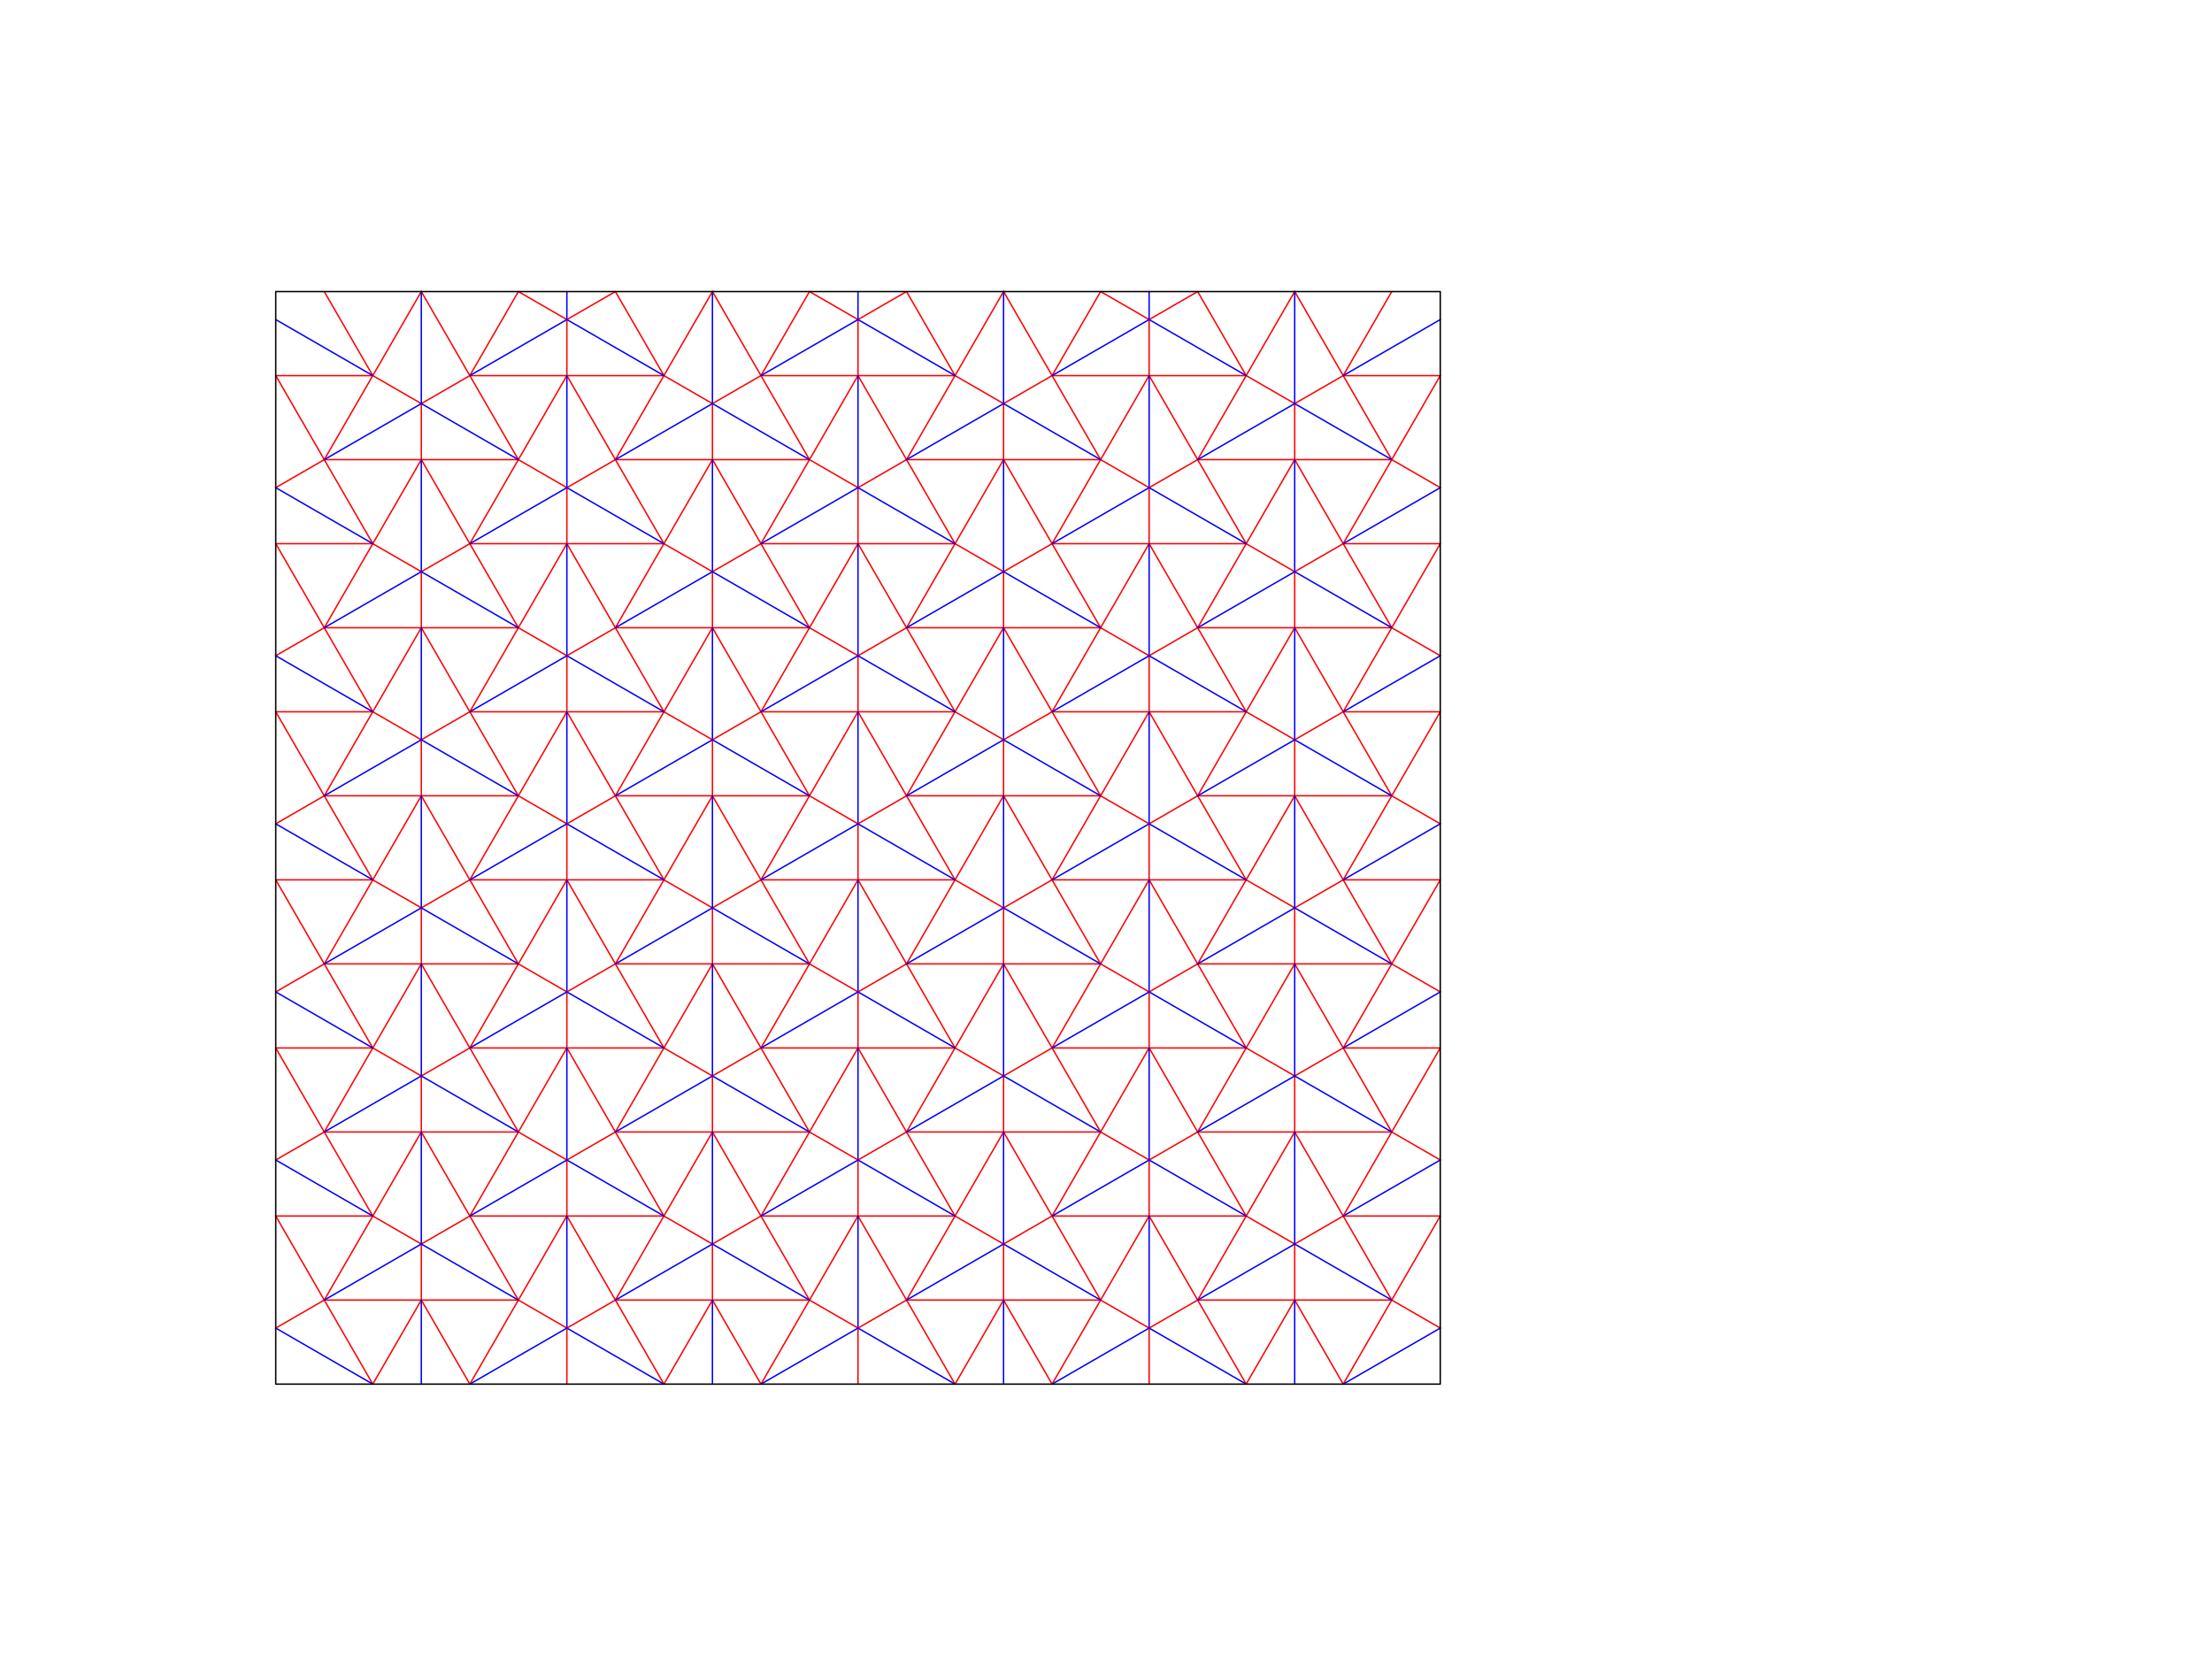
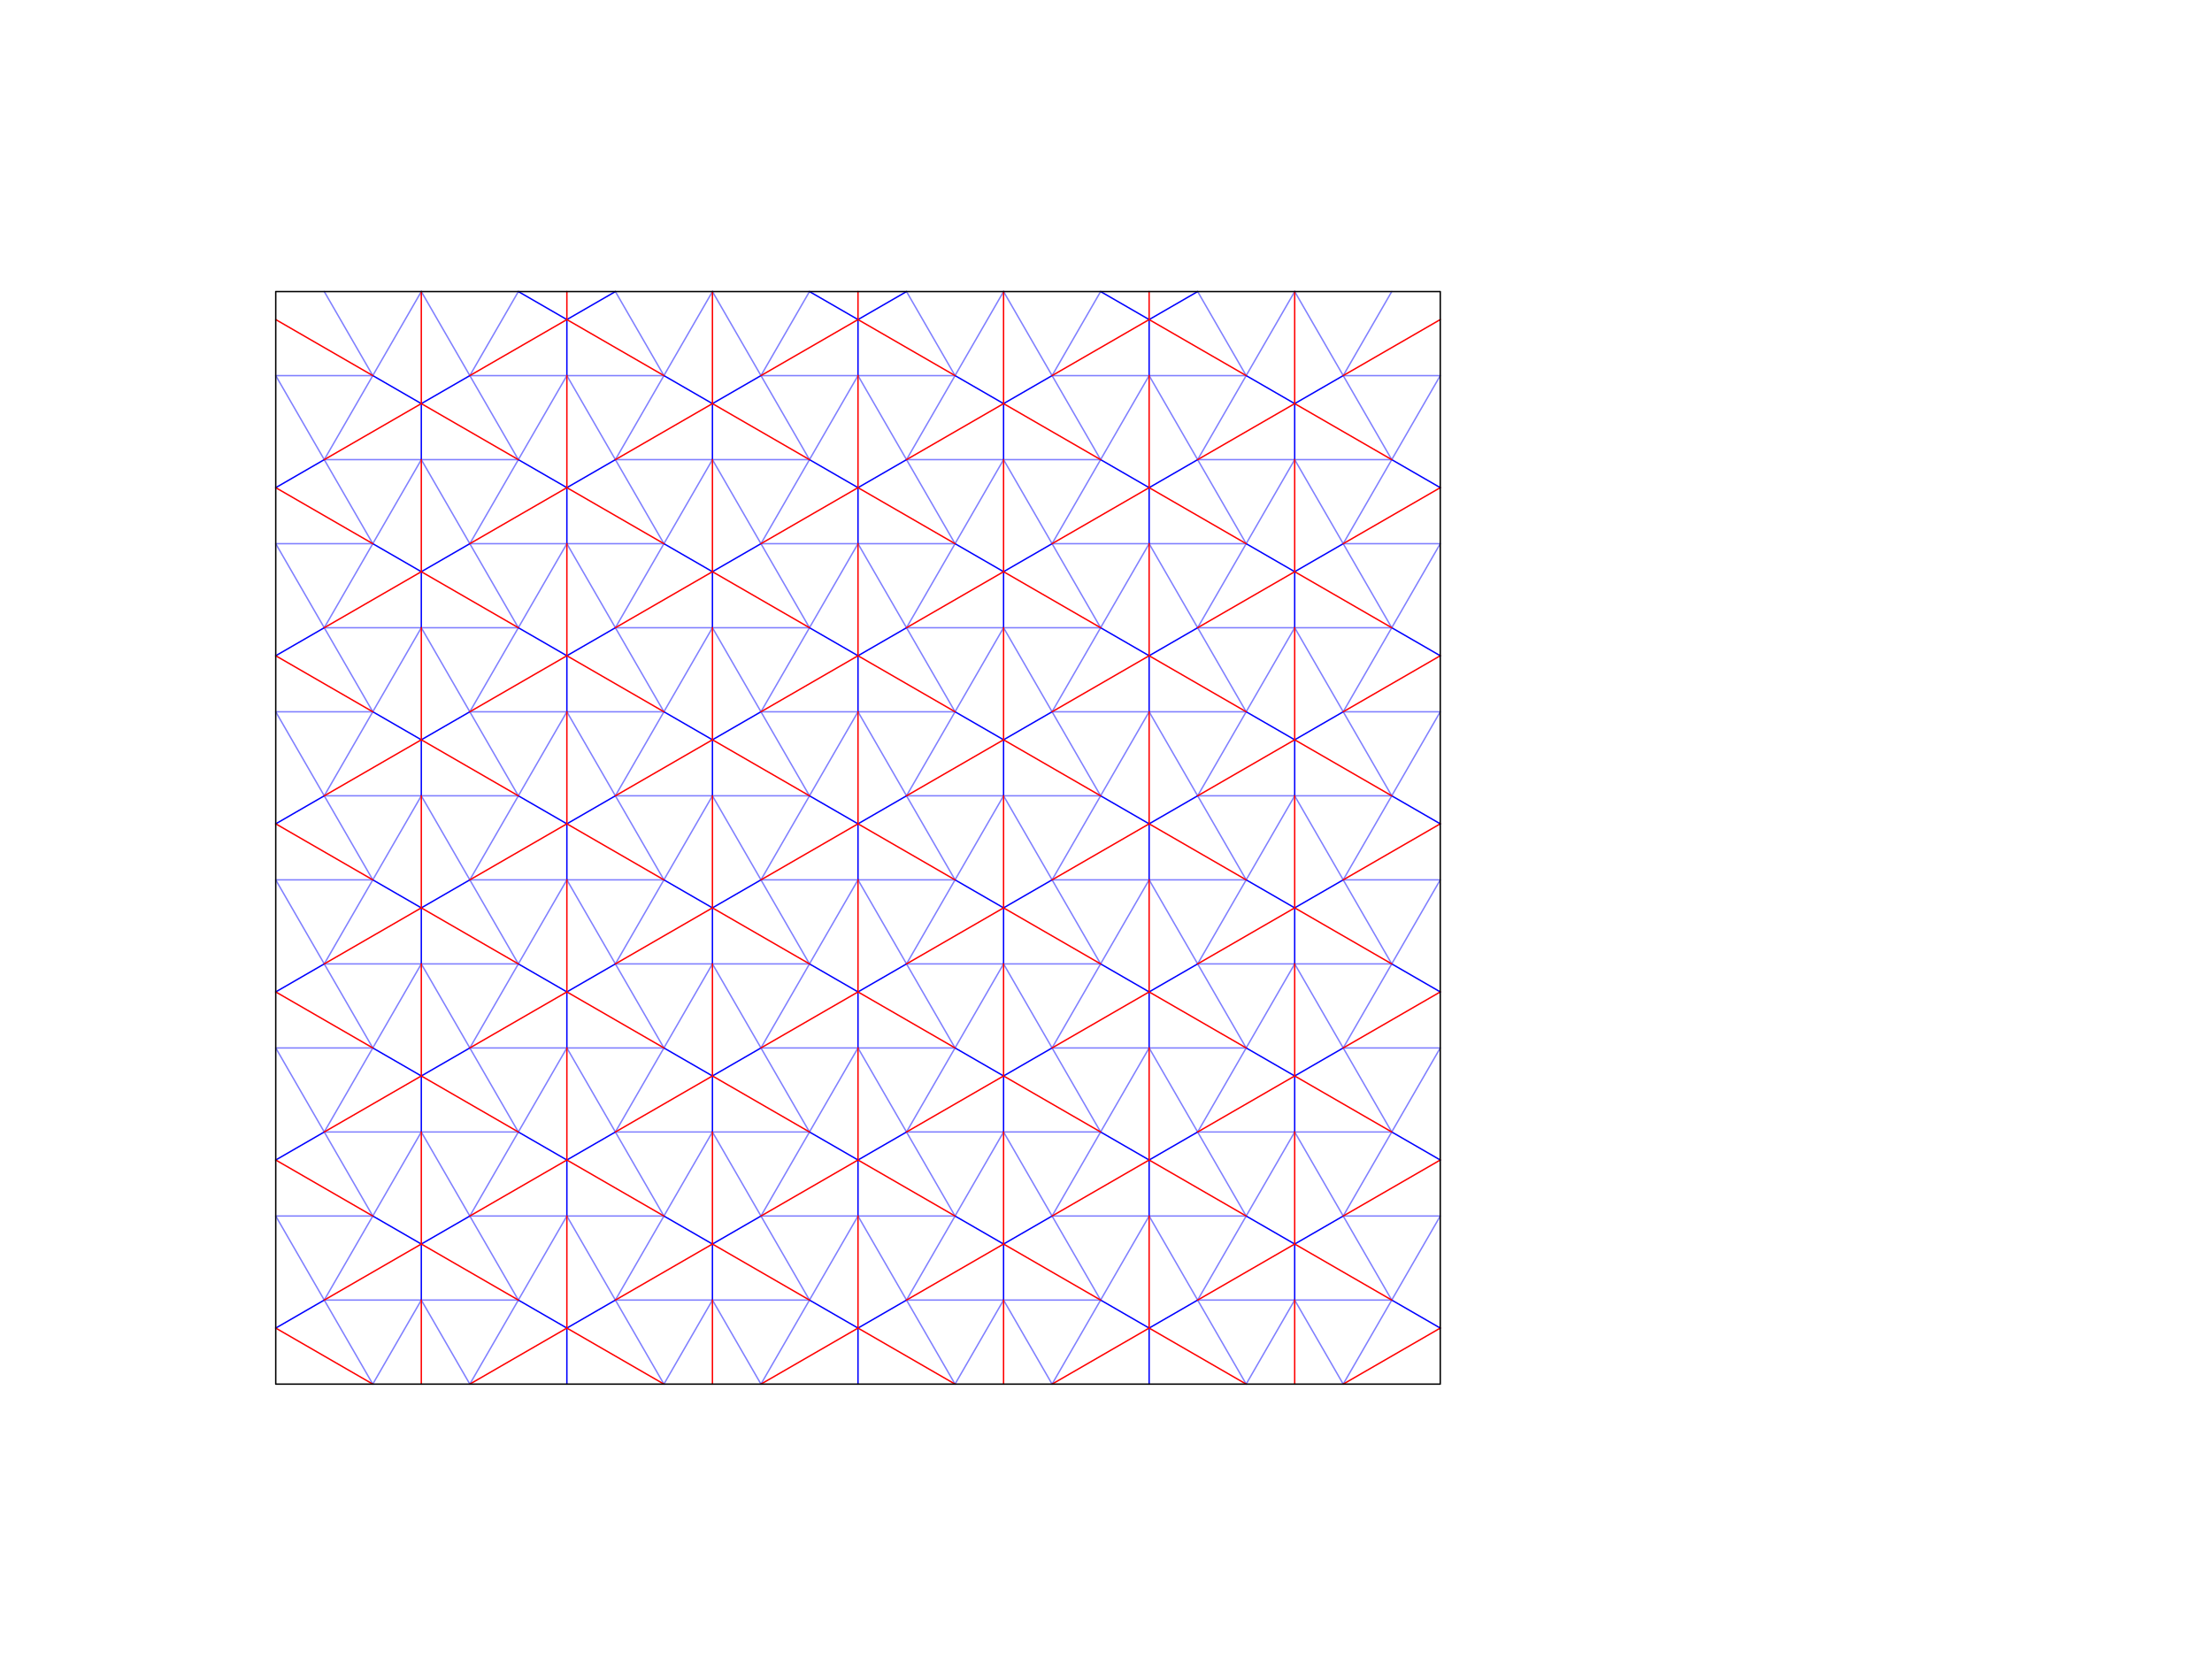
<svg xmlns="http://www.w3.org/2000/svg" version="1.1" id="Layer_1" x="0px" y="0px" width="1566px" height="1174px" viewBox="0 0 1566 1174" enable-background="new 0 0 1566 1174" xml:space="preserve">
-   <path fill="none" stroke="#FF0000" stroke-linecap="round" stroke-miterlimit="10" d="M470.021,979.891l-68.703-118.997  l-68.701,118.997 M676.129,979.891l-68.703-118.997l-68.701,118.997 M882.236,979.891l-68.703-118.997l-68.701,118.997   M229.564,206.413l34.351,59.498 M195.212,226.245 M366.968,325.409l-68.702-118.997l-68.703,118.997H366.968z M298.266,285.743  v39.666 M298.266,285.743l-34.352-19.833 M332.618,265.91l-34.352,19.833 M298.266,206.413 M195.212,265.91l68.702,118.997   M195.212,345.241 M195.212,345.241l34.352-19.833 M195.212,384.907l68.702,118.997 M195.212,464.238 M195.212,464.238  l34.352-19.833 M366.968,563.402l-68.702-118.997l-68.703,118.997H366.968z M298.266,523.736v39.666 M298.266,523.736  l-34.352-19.833 M298.266,523.736l34.352-19.833 M366.968,444.406l-68.702-118.998l-68.703,118.998H366.968z M298.266,404.74v39.666   M263.914,384.906l34.352,19.834 M298.266,404.74l34.352-19.834 M195.212,503.903L263.914,622.9 M195.212,583.234 M195.212,583.234  l34.352-19.833 M195.212,583.234 M366.969,206.413l-34.351,59.499h137.404l-34.351-59.499 M401.32,226.245v39.666 M401.32,226.245  l-34.352-19.833 M435.671,206.412l-34.352,19.833 M573.076,325.409l-68.702-118.997L435.67,325.409H573.076z M504.374,285.743  v39.666 M504.374,285.743l-34.352-19.833 M504.374,285.743l34.352-19.833 M504.374,206.413 M470.022,384.907L401.32,265.91  l-68.702,118.997H470.022z M401.32,345.241v39.666 M401.32,345.241l-34.352-19.833 M435.671,325.408l-34.352,19.833   M470.022,503.904l-68.703-118.997l-68.701,118.997H470.022z M401.319,464.238v39.666 M366.967,444.405l34.352,19.833   M401.319,464.238l34.352-19.833 M573.075,563.402l-68.701-118.997L435.67,563.402H573.075z M504.374,523.736v39.666   M504.374,523.736l-34.352-19.833 M504.374,523.736l34.352-19.833 M573.075,444.406l-68.701-118.998L435.67,444.406H573.075z   M504.374,404.74v39.666 M470.022,384.906l34.352,19.834 M504.374,404.74l34.352-19.834 M470.022,622.9l-68.703-118.997  L332.618,622.9H470.022z M401.319,583.234V622.9 M401.319,583.234l-34.352-19.833 M435.67,563.401l-34.352,19.833 M573.076,206.413  l-34.351,59.499h137.404l-34.352-59.499 M607.427,226.245v39.666 M607.427,226.245l-34.352-19.833 M607.427,226.245l34.352-19.833   M779.184,325.409L710.48,206.412l-68.703,118.997H779.184z M710.48,285.743v39.666 M710.48,285.743l-34.352-19.833 M744.832,265.91  l-34.352,19.833 M710.48,206.413 M676.129,384.907L607.427,265.91l-68.702,118.997H676.129z M607.427,345.241v39.666   M607.427,345.241l-34.352-19.833 M607.427,345.241l34.352-19.833 M676.129,503.904l-68.703-118.997l-68.701,118.997H676.129z   M607.426,464.238v39.666 M573.075,444.405l34.352,19.833 M607.426,464.238l34.351-19.833 M779.182,563.402L710.48,444.405  l-68.703,118.997H779.182z M710.48,523.736v39.666 M710.48,523.736l-34.352-19.833 M744.832,503.903l-34.352,19.833   M779.182,444.406L710.48,325.408l-68.703,118.998H779.182z M710.48,404.74v39.666 M676.129,384.906l34.352,19.834 M710.48,404.74  l34.352-19.834 M676.129,622.9l-68.703-118.997L538.725,622.9H676.129z M607.426,583.234V622.9 M607.426,583.234l-34.352-19.833   M607.426,583.234l34.351-19.833 M779.184,206.414l-34.352,59.498h137.404l-34.351-59.499 M813.535,226.245v39.666 M813.535,226.245  l-34.352-19.833 M813.535,226.245l34.352-19.833 M985.291,325.409l-68.703-118.997l-68.703,118.997H985.291z M916.588,285.743  v39.666 M916.588,285.743l-34.352-19.833 M916.588,285.743l34.352-19.833 M916.588,206.413 M882.236,384.907L813.535,265.91  l-68.703,118.997H882.236z M813.535,345.241v39.666 M813.535,345.241l-34.352-19.833 M813.535,345.241l34.352-19.833   M882.236,503.904l-68.703-118.997l-68.701,118.997H882.236z M813.533,464.238v39.666 M779.182,444.405l34.352,19.833   M813.533,464.238l34.352-19.833 M985.289,563.402l-68.701-118.997l-68.703,118.997H985.289z M916.588,523.736v39.666   M916.588,523.736l-34.352-19.833 M916.588,523.736l34.352-19.833 M985.289,444.406l-68.701-118.998l-68.703,118.998H985.289z   M916.588,404.74v39.666 M882.236,384.906l34.352,19.834 M916.588,404.74l34.352-19.834 M882.236,622.9l-68.703-118.997  L744.832,622.9H882.236z M813.533,583.234V622.9 M813.533,583.234l-34.352-19.833 M847.885,563.401l-34.352,19.833 M195.212,622.9  l68.702,118.997 M195.212,702.231 M195.212,702.231l34.352-19.833 M195.212,702.231 M366.968,801.396l-68.702-118.997  l-68.703,118.997H366.968z M298.266,761.729v39.666 M298.266,761.729l-34.352-19.833 M298.266,761.729l34.352-19.833   M366.968,682.399l-68.702-118.998l-68.703,118.998H366.968z M298.266,642.733v39.666 M263.914,622.899l34.352,19.834   M298.266,642.733l34.352-19.834 M195.212,741.896l68.702,118.997 M195.212,821.228 M195.212,821.228l34.352-19.833   M195.212,821.228 M195.211,860.894l68.703,118.997 M195.211,940.225 M195.211,940.225l34.352-19.833 M195.211,940.225   M332.616,979.891l-34.351-59.499l-34.352,59.499 M366.967,920.393l-68.701-118.998l-68.703,118.998H366.967z M298.266,880.727  v39.666 M263.914,860.893l34.352,19.834 M298.266,880.727l34.352-19.834 M470.021,741.897L401.319,622.9l-68.702,118.997H470.021z   M401.319,702.231v39.666 M366.968,682.398l34.352,19.833 M401.319,702.231l34.352-19.833 M573.075,801.396l-68.702-118.997  L435.67,801.396H573.075z M504.373,761.729v39.666 M504.373,761.729l-34.352-19.833 M504.373,761.729l34.352-19.833   M573.075,682.399l-68.702-118.998L435.67,682.399H573.075z M504.373,642.733v39.666 M470.021,622.899l34.352,19.834   M504.373,642.733l34.352-19.834 M470.021,860.894l-68.702-118.997l-68.702,118.997H470.021z M401.319,821.228v39.666   M401.319,821.228l-34.352-19.833 M435.671,801.395l-34.352,19.833 M401.318,940.225v39.666 M366.967,920.392l34.352,19.833   M401.318,940.225l34.352-19.833 M538.725,979.891l-34.351-59.499l-34.352,59.499 M573.074,920.393l-68.701-118.998L435.67,920.393  H573.074z M504.373,880.727v39.666 M470.021,860.893l34.352,19.834 M504.373,880.727l34.352-19.834 M676.129,741.897L607.427,622.9  l-68.702,118.997H676.129z M607.427,702.231v39.666 M573.075,682.398l34.352,19.833 M607.427,702.231l34.352-19.833   M779.182,801.396L710.48,682.398l-68.703,118.997H779.182z M710.48,761.729v39.666 M710.48,761.729l-34.352-19.833   M744.832,741.896l-34.352,19.833 M779.182,682.399L710.48,563.401l-68.703,118.998H779.182z M710.48,642.733v39.666   M676.129,622.899l34.352,19.834 M710.48,642.733l34.352-19.834 M676.129,860.894l-68.702-118.997l-68.702,118.997H676.129z   M607.427,821.228v39.666 M607.427,821.228l-34.352-19.833 M607.427,821.228l34.352-19.833 M607.426,940.225v39.666   M573.074,920.392l34.352,19.833 M607.426,940.225l34.352-19.833 M744.832,979.891l-34.351-59.499l-34.352,59.499 M779.182,920.393  L710.48,801.395l-68.703,118.998H779.182z M710.48,880.727v39.666 M676.129,860.893l34.352,19.834 M710.48,880.727l34.352-19.834   M882.236,741.897L813.533,622.9l-68.701,118.997H882.236z M813.533,702.231v39.666 M779.182,682.398l34.352,19.833   M813.533,702.231l34.352-19.833 M985.289,801.396l-68.701-118.997l-68.703,118.997H985.289z M916.588,761.729v39.666   M916.588,761.729l-34.352-19.833 M916.588,761.729l34.352-19.833 M985.289,682.399l-68.701-118.998l-68.703,118.998H985.289z   M916.588,642.733v39.666 M882.236,622.899l34.352,19.834 M916.588,642.733l34.352-19.834 M882.236,860.894l-68.703-118.997  l-68.701,118.997H882.236z M813.533,821.228v39.666 M813.533,821.228l-34.352-19.833 M847.885,801.395l-34.352,19.833   M813.533,940.225v39.666 M779.182,920.392l34.352,19.833 M813.533,940.225l34.352-19.833 M950.937,979.891l-34.352-59.5  l-34.353,59.5 M985.289,920.393l-68.701-118.998l-68.703,118.998H985.289z M916.588,880.727v39.666 M882.236,860.893l34.352,19.834   M916.588,880.727l34.352-19.834 M950.94,265.91l34.351-59.497 M1019.644,226.244 M1019.644,265.909L950.94,384.906   M1019.644,345.24l-34.352-19.833 M1019.644,345.24 M950.94,503.903l68.701-118.997 M985.29,444.404l34.352,19.833   M1019.642,464.237 M950.94,622.899l68.701-118.997 M1019.642,583.233L985.29,563.4 M1019.642,583.233 M950.94,741.896  l68.701-118.997 M985.29,682.397l34.352,19.833 M1019.642,702.23 M950.94,860.893l68.701-118.997 M1019.642,821.227l-34.352-19.833   M1019.642,821.227 M950.94,979.89l68.701-118.997 M985.29,920.391l34.352,19.833 M1019.642,940.224 M950.94,265.91l68.703-0.001   M950.94,384.906h68.701 M950.94,503.903l68.701-0.001 M950.94,622.899h68.701 M950.94,741.896l68.701-0.001 M950.94,860.893h68.701   M263.914,860.894h-68.702 M263.914,741.897h-68.702 M263.914,622.9h-68.702 M263.914,503.903h-68.702 M263.914,384.906  l-68.702,0.001 M263.915,265.91h-68.702" />
-   <path fill="none" stroke="#0000FF" stroke-linecap="round" stroke-miterlimit="10" d="M195.212,226.245 M195.212,226.245  l68.703,39.666 M298.266,285.743v-79.331 M298.266,285.743l-68.703,39.666 M298.266,285.743l68.702,39.666 M229.563,206.413   M366.968,206.413 M195.212,345.241 M195.212,345.241l68.702,39.666 M195.212,464.238 M195.212,464.238l68.702,39.666   M298.266,523.736v-79.331 M298.266,523.736l-68.703,39.666 M298.266,523.736l68.702,39.666 M298.266,404.74v-79.332   M298.266,404.74l-68.703,39.666 M298.266,404.74l68.702,39.666 M195.212,583.234l68.702,39.666 M401.32,226.245l-68.702,39.666   M401.32,226.245l68.702,39.666 M504.374,285.743v-79.331 M504.374,285.743l-68.703,39.666 M504.374,285.743l68.702,39.666   M435.67,206.413 M573.076,206.413 M401.32,345.241V265.91 M401.32,345.241l-68.702,39.666 M401.32,345.241l68.702,39.666   M401.319,464.238v-79.331 M401.319,464.238l-68.701,39.666 M401.319,464.238l68.703,39.666 M504.374,523.736v-79.331   M504.374,523.736l-68.703,39.666 M504.374,523.736l68.701,39.666 M504.374,404.74v-79.332 M504.374,404.74l-68.703,39.666   M504.374,404.74l68.701,39.666 M401.319,583.234v-79.331 M401.319,583.234L332.618,622.9 M401.319,583.234l68.703,39.666   M607.427,226.245l-68.702,39.666 M607.427,226.245l68.702,39.666 M710.48,285.743v-79.331 M710.48,285.743l-68.703,39.666   M710.48,285.743l68.703,39.666 M641.777,206.413 M779.184,206.413 M607.427,345.241V265.91 M607.427,345.241l-68.702,39.666   M607.427,345.241l68.702,39.666 M607.426,464.238v-79.331 M607.426,464.238l-68.701,39.666 M607.426,464.238l68.703,39.666   M710.48,523.736v-79.331 M710.48,523.736l-68.703,39.666 M710.48,523.736l68.701,39.666 M710.48,404.74v-79.332 M710.48,404.74  l-68.703,39.666 M710.48,404.74l68.701,39.666 M607.426,583.234v-79.331 M607.426,583.234L538.725,622.9 M607.426,583.234  l68.703,39.666 M813.535,226.245l-68.703,39.666 M813.535,226.245l68.701,39.666 M916.588,285.743v-79.331 M916.588,285.743  l-68.703,39.666 M916.588,285.743l68.703,39.666 M847.885,206.413 M985.291,206.413 M813.535,345.241V265.91 M813.535,345.241  l-68.703,39.666 M813.535,345.241l68.701,39.666 M813.533,464.238v-79.331 M813.533,464.238l-68.701,39.666 M813.533,464.238  l68.703,39.666 M916.588,523.736v-79.331 M916.588,523.736l-68.703,39.666 M916.588,523.736l68.701,39.666 M916.588,404.74v-79.332   M916.588,404.74l-68.703,39.666 M916.588,404.74l68.701,39.666 M813.533,583.234v-79.331 M813.533,583.234L744.832,622.9   M813.533,583.234l68.703,39.666 M195.212,702.231l68.702,39.666 M298.266,761.729v-79.331 M298.266,761.729l-68.703,39.666   M298.266,761.729l68.702,39.666 M298.266,642.733v-79.332 M298.266,642.733l-68.703,39.666 M298.266,642.733l68.702,39.666   M195.212,821.228l68.702,39.666 M195.211,940.225l68.703,39.666 M298.266,979.891v-59.499 M298.266,880.727v-79.332   M298.266,880.727l-68.703,39.666 M298.266,880.727l68.701,39.666 M401.319,702.231V622.9 M401.319,702.231l-68.702,39.666   M401.319,702.231l68.702,39.666 M504.373,761.729v-79.331 M504.373,761.729l-68.703,39.666 M504.373,761.729l68.702,39.666   M504.373,642.733v-79.332 M504.373,642.733l-68.703,39.666 M504.373,642.733l68.702,39.666 M401.319,821.228v-79.331   M401.319,821.228l-68.702,39.666 M401.319,821.228l68.702,39.666 M401.318,940.225v-79.331 M401.318,940.225l-68.701,39.666   M401.318,940.225l68.703,39.666 M504.373,979.891v-59.499 M504.373,880.727v-79.332 M504.373,880.727l-68.703,39.666   M504.373,880.727l68.701,39.666 M607.427,702.231V622.9 M607.427,702.231l-68.702,39.666 M607.427,702.231l68.702,39.666   M710.48,761.729v-79.331 M710.48,761.729l-68.703,39.666 M710.48,761.729l68.701,39.666 M710.48,642.733v-79.332 M710.48,642.733  l-68.703,39.666 M710.48,642.733l68.701,39.666 M607.427,821.228v-79.331 M607.427,821.228l-68.702,39.666 M607.427,821.228  l68.702,39.666 M607.426,940.225v-79.331 M607.426,940.225l-68.701,39.666 M607.426,940.225l68.703,39.666 M710.48,979.89v-59.498   M710.48,880.727v-79.332 M710.48,880.727l-68.703,39.666 M710.48,880.727l68.701,39.666 M813.533,702.231V622.9 M813.533,702.231  l-68.701,39.666 M813.533,702.231l68.703,39.666 M916.588,761.729v-79.331 M916.588,761.729l-68.703,39.666 M916.588,761.729  l68.701,39.666 M916.588,642.733v-79.332 M916.588,642.733l-68.703,39.666 M916.588,642.733l68.701,39.666 M813.533,821.228v-79.331   M813.533,821.228l-68.701,39.666 M813.533,821.228l68.703,39.666 M813.533,940.225v-79.331 M813.533,940.225l-68.701,39.666   M813.533,940.225l68.703,39.666 M916.588,979.891v-59.499 M916.588,880.727v-79.332 M916.588,880.727l-68.703,39.666   M916.588,880.727l68.701,39.666 M1019.644,226.244L950.94,265.91 M1019.644,226.244 M1019.644,345.24l-68.703,39.666   M1019.644,345.24 M1019.642,464.237l-68.701,39.666 M1019.642,464.237 M1019.642,583.233l-68.701,39.666 M1019.642,583.233   M1019.642,702.23l-68.701,39.666 M1019.642,702.23 M1019.642,821.227l-68.701,39.666 M1019.642,821.227 M1019.642,940.224  L950.94,979.89 M1019.642,940.224 M401.32,226.245v-19.832 M607.427,226.245l0-19.832 M813.535,226.245l-0.002-19.832" />
-   <path fill="none" stroke="#000000" stroke-linecap="round" stroke-miterlimit="10" d="M195.212,206.413v59.498 M366.968,206.413  H195.21 M195.212,345.241v39.666 M195.212,345.241V265.91 M195.212,464.238v39.666 M195.212,464.238v-79.331 M195.212,583.234V622.9   M195.212,583.234v-79.331 M573.076,206.413H435.67 M779.184,206.413H641.777 M1019.644,206.413H847.885 M195.212,702.231v39.666   M195.212,702.231V622.9 M195.212,821.228v39.666 M195.212,821.228v-79.331 M195.211,940.225v39.666 M195.211,940.225v-79.331   M1019.644,206.414v59.497 M1019.644,345.24v39.666 M1019.644,345.24v-79.331 M1019.642,464.237v39.666 M1019.642,464.237v-79.331   M1019.642,583.233v39.666 M1019.642,583.233v-79.331 M1019.642,702.23v39.666 M1019.642,702.23v-79.331 M1019.642,821.227v39.666   M1019.642,821.227v-79.331 M1019.642,940.224v39.666 M1019.642,940.224v-79.331 M366.968,206.412h68.703 M573.076,206.412h68.704   M847.887,206.412l-68.703,0.001 M195.211,979.891l824.431-0.001" />
+   <path fill="none" stroke="#0000ff" stroke-linecap="round" stroke-miterlimit="10" d="M298.266,285.743v39.666 M298.266,285.743  l-34.352-19.833 M332.618,265.91l-34.352,19.833 M195.212,345.241l34.352-19.833 M195.212,464.238l34.352-19.833 M298.266,523.736  v39.666 M298.266,523.736l-34.352-19.833 M298.266,523.736l34.352-19.833 M298.266,404.74v39.666 M263.914,384.906l34.352,19.834   M298.266,404.74l34.352-19.834 M195.212,583.234l34.352-19.834 M401.32,226.245v39.666 M401.32,226.245l-34.353-19.833   M435.671,206.412l-34.352,19.833 M504.374,285.743v39.666 M504.374,285.743l-34.353-19.833 M504.374,285.743l34.353-19.833   M401.32,345.241v39.666 M401.32,345.241l-34.353-19.833 M435.671,325.408l-34.352,19.833 M401.319,464.238v39.666 M366.967,444.405  l34.353,19.833 M401.319,464.238l34.352-19.833 M504.374,523.736v39.666 M504.374,523.736l-34.353-19.833 M504.374,523.736  l34.353-19.833 M504.374,404.74v39.666 M470.021,384.906l34.353,19.834 M504.374,404.74l34.353-19.834 M401.319,583.234V622.9   M401.319,583.234L366.967,563.4 M435.67,563.4l-34.352,19.834 M607.427,226.245v39.666 M607.427,226.245l-34.352-19.833   M607.427,226.245l34.353-19.833 M710.48,285.743v39.666 M710.48,285.743l-34.353-19.833 M744.832,265.91l-34.352,19.833   M607.427,345.241v39.666 M607.427,345.241l-34.352-19.833 M607.427,345.241l34.353-19.833 M607.426,464.238v39.666   M573.075,444.405l34.352,19.833 M607.426,464.238l34.352-19.833 M710.48,523.736v39.666 M710.48,523.736l-34.353-19.833   M744.832,503.903l-34.352,19.833 M710.48,404.74v39.666 M676.129,384.906l34.352,19.834 M710.48,404.74l34.352-19.834   M607.426,583.234V622.9 M607.426,583.234L573.074,563.4 M607.426,583.234l34.352-19.834 M813.535,226.245v39.666 M813.535,226.245  l-34.352-19.833 M813.535,226.245l34.352-19.833 M916.588,285.743v39.666 M916.588,285.743l-34.352-19.833 M916.588,285.743  l34.352-19.833 M813.535,345.241v39.666 M813.535,345.241l-34.352-19.833 M813.535,345.241l34.352-19.833 M813.533,464.238v39.666   M779.182,444.405l34.353,19.833 M813.533,464.238l34.352-19.833 M916.588,523.736v39.666 M916.588,523.736l-34.352-19.833   M916.588,523.736l34.352-19.833 M916.588,404.74v39.666 M882.236,384.906l34.352,19.834 M916.588,404.74l34.352-19.834   M813.533,583.234V622.9 M813.533,583.234L779.182,563.4 M847.885,563.4l-34.352,19.834 M195.212,702.23l34.352-19.832   M298.266,761.729v39.666 M298.266,761.729l-34.352-19.832 M298.266,761.729l34.352-19.832 M298.266,642.732v39.666   M263.914,622.898l34.352,19.834 M298.266,642.732l34.352-19.834 M195.212,821.229l34.352-19.834 M195.211,940.225l34.352-19.832   M298.266,880.727v39.666 M263.914,860.893l34.352,19.834 M298.266,880.727l34.352-19.834 M401.319,702.23v39.666 M366.968,682.398  l34.353,19.832 M401.319,702.23l34.352-19.832 M504.373,761.729v39.666 M504.373,761.729l-34.352-19.832 M504.373,761.729  l34.352-19.832 M504.373,642.732v39.666 M470.021,622.898l34.352,19.834 M504.373,642.732l34.352-19.834 M401.319,821.229v39.666   M401.319,821.229l-34.353-19.834 M435.671,801.395l-34.352,19.834 M401.318,940.225v39.666 M366.967,920.393l34.353,19.832   M401.318,940.225l34.352-19.832 M504.373,880.727v39.666 M470.021,860.893l34.352,19.834 M504.373,880.727l34.352-19.834   M607.427,702.23v39.666 M573.075,682.398l34.352,19.832 M607.427,702.23l34.353-19.832 M710.48,761.729v39.666 M710.48,761.729  l-34.353-19.832 M744.832,741.896l-34.352,19.832 M710.48,642.732v39.666 M676.129,622.898l34.352,19.834 M710.48,642.732  l34.352-19.834 M607.427,821.229v39.666 M607.427,821.229l-34.352-19.834 M607.427,821.229l34.353-19.834 M607.426,940.225v39.666   M573.074,920.393l34.352,19.832 M607.426,940.225l34.353-19.832 M710.48,880.727v39.666 M676.129,860.893l34.352,19.834   M710.48,880.727l34.352-19.834 M813.533,702.23v39.666 M779.182,682.398l34.353,19.832 M813.533,702.23l34.352-19.832   M916.588,761.729v39.666 M916.588,761.729l-34.352-19.832 M916.588,761.729l34.352-19.832 M916.588,642.732v39.666   M882.236,622.898l34.352,19.834 M916.588,642.732l34.352-19.834 M813.533,821.229v39.666 M813.533,821.229l-34.352-19.834   M847.885,801.395l-34.352,19.834 M813.533,940.225v39.666 M779.182,920.393l34.353,19.832 M813.533,940.225l34.352-19.832   M916.588,880.727v39.666 M882.236,860.893l34.352,19.834 M916.588,880.727l34.352-19.834 M1019.645,345.24l-34.353-19.833   M985.29,444.404l34.353,19.833 M1019.643,583.232L985.29,563.4 M985.29,682.396l34.353,19.834 M1019.643,821.227l-34.353-19.832   M985.29,920.391l34.353,19.834" />
+   <path opacity="0.5" fill="none" stroke="#0000ff" stroke-linecap="round" stroke-miterlimit="10" d="M470.021,979.891  l-68.703-118.996l-68.701,118.996 M676.129,979.891l-68.703-118.996l-68.701,118.996 M882.236,979.891l-68.703-118.996  l-68.701,118.996 M229.564,206.413l34.351,59.498 M366.968,325.409l-68.702-118.997l-68.703,118.997H366.968z M195.212,265.91  l68.702,118.997 M195.212,384.907l68.702,118.997 M366.968,563.402l-68.702-118.997l-68.703,118.997H366.968z M366.968,444.406  l-68.702-118.998l-68.703,118.998H366.968z M195.212,503.903L263.914,622.9 M366.969,206.413l-34.351,59.499h137.403l-34.351-59.499   M573.076,325.409l-68.702-118.997L435.67,325.409H573.076z M470.021,384.907L401.32,265.91l-68.702,118.997H470.021z   M470.021,503.904l-68.702-118.997l-68.701,118.997H470.021z M573.075,563.402l-68.701-118.997L435.67,563.402H573.075z   M573.075,444.406l-68.701-118.998L435.67,444.406H573.075z M470.021,622.9l-68.702-118.997L332.618,622.9H470.021z   M573.076,206.413l-34.352,59.499h137.404l-34.352-59.499 M779.184,325.409L710.48,206.412l-68.703,118.997H779.184z   M676.129,384.907L607.427,265.91l-68.702,118.997H676.129z M676.129,503.904l-68.703-118.997l-68.701,118.997H676.129z   M779.182,563.402L710.48,444.405l-68.703,118.997H779.182z M779.182,444.406L710.48,325.408l-68.703,118.998H779.182z   M676.129,622.9l-68.703-118.997L538.725,622.9H676.129z M779.184,206.414l-34.352,59.498h137.404l-34.352-59.499 M985.291,325.409  l-68.703-118.997l-68.703,118.997H985.291z M882.236,384.907L813.535,265.91l-68.703,118.997H882.236z M882.236,503.904  l-68.703-118.997l-68.701,118.997H882.236z M985.289,563.402l-68.701-118.997l-68.703,118.997H985.289z M985.289,444.406  l-68.701-118.998l-68.703,118.998H985.289z M882.236,622.9l-68.703-118.997L744.832,622.9H882.236z M195.212,622.9l68.702,118.996   M366.968,801.396l-68.702-118.998l-68.703,118.998H366.968z M366.968,682.398L298.266,563.4l-68.703,118.998H366.968z   M195.212,741.896l68.702,118.996 M195.211,860.895l68.703,118.996 M332.616,979.891l-34.351-59.498l-34.352,59.498   M366.967,920.393l-68.701-118.998l-68.703,118.998H366.967z M470.021,741.896L401.319,622.9l-68.702,118.996H470.021z   M573.075,801.396l-68.702-118.998L435.67,801.396H573.075z M573.075,682.398L504.373,563.4L435.67,682.398H573.075z   M470.021,860.895l-68.702-118.998l-68.702,118.998H470.021z M573.074,920.393l-68.701-118.998L435.67,920.393H573.074z   M676.129,741.896L607.427,622.9l-68.702,118.996H676.129z M779.182,801.396L710.48,682.398l-68.703,118.996h137.404V801.396z   M779.182,682.398L710.48,563.4l-68.703,118.998H779.182z M676.129,860.895l-68.702-118.998l-68.702,118.998H676.129z   M744.832,979.891l-34.352-59.498l-34.352,59.498 M779.182,920.393L710.48,801.395l-68.703,118.998H779.182z M882.236,741.896  L813.533,622.9l-68.701,118.996H882.236z M985.289,801.396l-68.701-118.998l-68.703,118.998H985.289z M985.289,682.398  L916.588,563.4l-68.703,118.998H985.289z M882.236,860.895l-68.703-118.998l-68.701,118.998H882.236z M950.938,979.891l-34.353-59.5  l-34.353,59.5 M985.289,920.393l-68.701-118.998l-68.703,118.998H985.289z M950.939,265.91l34.352-59.497 M1019.645,265.909  l-68.705,118.997 M950.939,503.903l68.701-118.997 M950.939,622.898l68.701-118.996 M950.939,741.896l68.701-118.998   M950.939,860.893l68.701-118.996 M950.939,979.891l68.701-118.998 M538.725,979.891l-34.351-59.498l-34.353,59.498 M950.939,265.91  l68.703-0.001 M950.939,384.906h68.701 M950.939,503.903l68.701-0.001 M950.939,622.898h68.701 M950.939,741.896l68.701-0.002   M950.939,860.893h68.701 M263.914,860.895h-68.702 M263.914,741.896h-68.702 M263.914,622.9h-68.702 M263.914,503.903h-68.702   M263.914,384.906l-68.702,0.001 M263.915,265.91h-68.702" />
+   <path fill="none" stroke="#ff0000" stroke-linecap="round" stroke-miterlimit="10" d="M195.212,226.245l68.703,39.666   M298.266,285.743v-79.331 M298.266,285.743l-68.703,39.666 M298.266,285.743l68.702,39.666 M195.212,345.241l68.702,39.666   M195.212,464.238l68.702,39.666 M298.266,523.736v-79.331 M298.266,523.736l-68.703,39.666 M298.266,523.736l68.702,39.666   M298.266,404.74v-79.332 M298.266,404.74l-68.703,39.666 M298.266,404.74l68.702,39.666 M195.212,583.234l68.702,39.666   M401.32,226.245l-68.702,39.666 M401.32,226.245l68.701,39.666 M504.374,285.743v-79.331 M504.374,285.743l-68.703,39.666   M504.374,285.743l68.702,39.666 M401.32,345.241V265.91 M401.32,345.241l-68.702,39.666 M401.32,345.241l68.701,39.666   M401.319,464.238v-79.331 M401.319,464.238l-68.701,39.666 M401.319,464.238l68.702,39.666 M504.374,523.736v-79.331   M504.374,523.736l-68.703,39.666 M504.374,523.736l68.701,39.666 M504.374,404.74v-79.332 M504.374,404.74l-68.703,39.666   M504.374,404.74l68.701,39.666 M401.319,583.234v-79.331 M401.319,583.234L332.618,622.9 M401.319,583.234l68.702,39.666   M607.427,226.245l-68.702,39.666 M607.427,226.245l68.702,39.666 M710.48,285.743v-79.331 M710.48,285.743l-68.703,39.666   M710.48,285.743l68.703,39.666 M607.427,345.241V265.91 M607.427,345.241l-68.702,39.666 M607.427,345.241l68.702,39.666   M607.426,464.238v-79.331 M607.426,464.238l-68.701,39.666 M607.426,464.238l68.703,39.666 M710.48,523.736v-79.331   M710.48,523.736l-68.703,39.666 M710.48,523.736l68.7,39.666 M710.48,404.74v-79.332 M710.48,404.74l-68.703,39.666 M710.48,404.74  l68.7,39.666 M607.426,583.234v-79.331 M607.426,583.234L538.725,622.9 M607.426,583.234l68.703,39.666 M813.535,226.245  l-68.703,39.666 M813.535,226.245l68.701,39.666 M916.588,285.743v-79.331 M916.588,285.743l-68.703,39.666 M916.588,285.743  l68.703,39.666 M813.535,345.241V265.91 M813.535,345.241l-68.703,39.666 M813.535,345.241l68.701,39.666 M813.533,464.238v-79.331   M813.533,464.238l-68.701,39.666 M813.533,464.238l68.703,39.666 M916.588,523.736v-79.331 M916.588,523.736l-68.703,39.666   M916.588,523.736l68.701,39.666 M916.588,404.74v-79.332 M916.588,404.74l-68.703,39.666 M916.588,404.74l68.701,39.666   M813.533,583.234v-79.331 M813.533,583.234L744.832,622.9 M813.533,583.234l68.703,39.666 M195.212,702.23l68.702,39.666   M298.266,761.729v-79.33 M298.266,761.729l-68.703,39.666 M298.266,761.729l68.702,39.666 M298.266,642.732V563.4 M298.266,642.732  l-68.703,39.666 M298.266,642.732l68.702,39.666 M195.212,821.229l68.702,39.666 M195.211,940.225l68.703,39.666 M298.266,979.891  v-59.498 M298.266,880.727v-79.332 M298.266,880.727l-68.703,39.666 M298.266,880.727l68.701,39.666 M401.319,702.23V622.9   M401.319,702.23l-68.702,39.666 M401.319,702.23l68.702,39.666 M504.373,761.729v-79.33 M504.373,761.729l-68.703,39.666   M504.373,761.729l68.702,39.666 M504.373,642.732V563.4 M504.373,642.732l-68.703,39.666 M504.373,642.732l68.702,39.666   M401.319,821.229v-79.332 M401.319,821.229l-68.702,39.666 M401.319,821.229l68.702,39.666 M401.318,940.225v-79.33   M401.318,940.225l-68.701,39.666 M401.318,940.225l68.703,39.666 M504.373,979.891v-59.498 M504.373,880.727v-79.332   M504.373,880.727l-68.703,39.666 M504.373,880.727l68.701,39.666 M607.427,702.23V622.9 M607.427,702.23l-68.702,39.666   M607.427,702.23l68.702,39.666 M710.48,761.729v-79.33 M710.48,761.729l-68.703,39.666 M710.48,761.729l68.7,39.666   M710.48,642.732V563.4 M710.48,642.732l-68.703,39.666 M710.48,642.732l68.7,39.666 M607.427,821.229v-79.332 M607.427,821.229  l-68.702,39.666 M607.427,821.229l68.702,39.666 M607.426,940.225v-79.33 M607.426,940.225l-68.701,39.666 M607.426,940.225  l68.703,39.666 M710.48,979.891v-59.498 M710.48,880.727v-79.332 M710.48,880.727l-68.703,39.666 M710.48,880.727l68.7,39.666   M813.533,702.23V622.9 M813.533,702.23l-68.701,39.666 M813.533,702.23l68.703,39.666 M916.588,761.729v-79.33 M916.588,761.729  l-68.703,39.666 M916.588,761.729l68.701,39.666 M916.588,642.732V563.4 M916.588,642.732l-68.703,39.666 M916.588,642.732  l68.701,39.666 M813.533,821.229v-79.332 M813.533,821.229l-68.701,39.666 M813.533,821.229l68.703,39.666 M813.533,940.225v-79.33   M813.533,940.225l-68.701,39.666 M813.533,940.225l68.703,39.666 M916.588,979.891v-59.498 M916.588,880.727v-79.332   M916.588,880.727l-68.703,39.666 M916.588,880.727l68.701,39.666 M1019.645,226.244l-68.705,39.666 M1019.645,345.24  l-68.703,39.666 M1019.643,464.237l-68.701,39.666 M1019.643,583.232l-68.701,39.666 M1019.643,702.23l-68.701,39.666   M1019.643,821.227l-68.701,39.666 M1019.643,940.225l-68.703,39.666 M401.32,226.245v-19.832 M607.427,226.245v-19.832   M813.535,226.245l-0.002-19.832" />
+   <path fill="none" stroke="#000000" stroke-linecap="round" stroke-miterlimit="10" d="M195.212,206.413v59.498 M366.968,206.413  H195.21 M195.212,345.241v39.666 M195.212,345.241V265.91 M195.212,464.238v39.666 M195.212,464.238v-79.331 M195.212,583.234V622.9   M195.212,583.234v-79.331 M573.076,206.413H435.67 M779.184,206.413H641.777 M1019.645,206.413h-171.76 M195.212,702.23v39.666   M195.212,702.23V622.9 M195.212,821.229v39.666 M195.212,821.229v-79.332 M195.211,940.225v39.666 M195.211,940.225v-79.33   M1019.645,206.414v59.497 M1019.645,345.24v39.666 M1019.645,345.24v-79.331 M1019.643,464.237v39.666 M1019.643,464.237v-79.331   M1019.643,583.232v39.666 M1019.643,583.232v-79.33 M1019.643,702.23v39.666 M1019.643,702.23v-79.332 M1019.643,821.227v39.666   M1019.643,821.227v-79.33 M1019.643,940.225v39.666 M1019.643,940.225v-79.332 M366.968,206.412h68.703 M573.076,206.412h68.704   M847.887,206.412l-68.703,0.001 M195.211,979.891h824.432" />
</svg>
